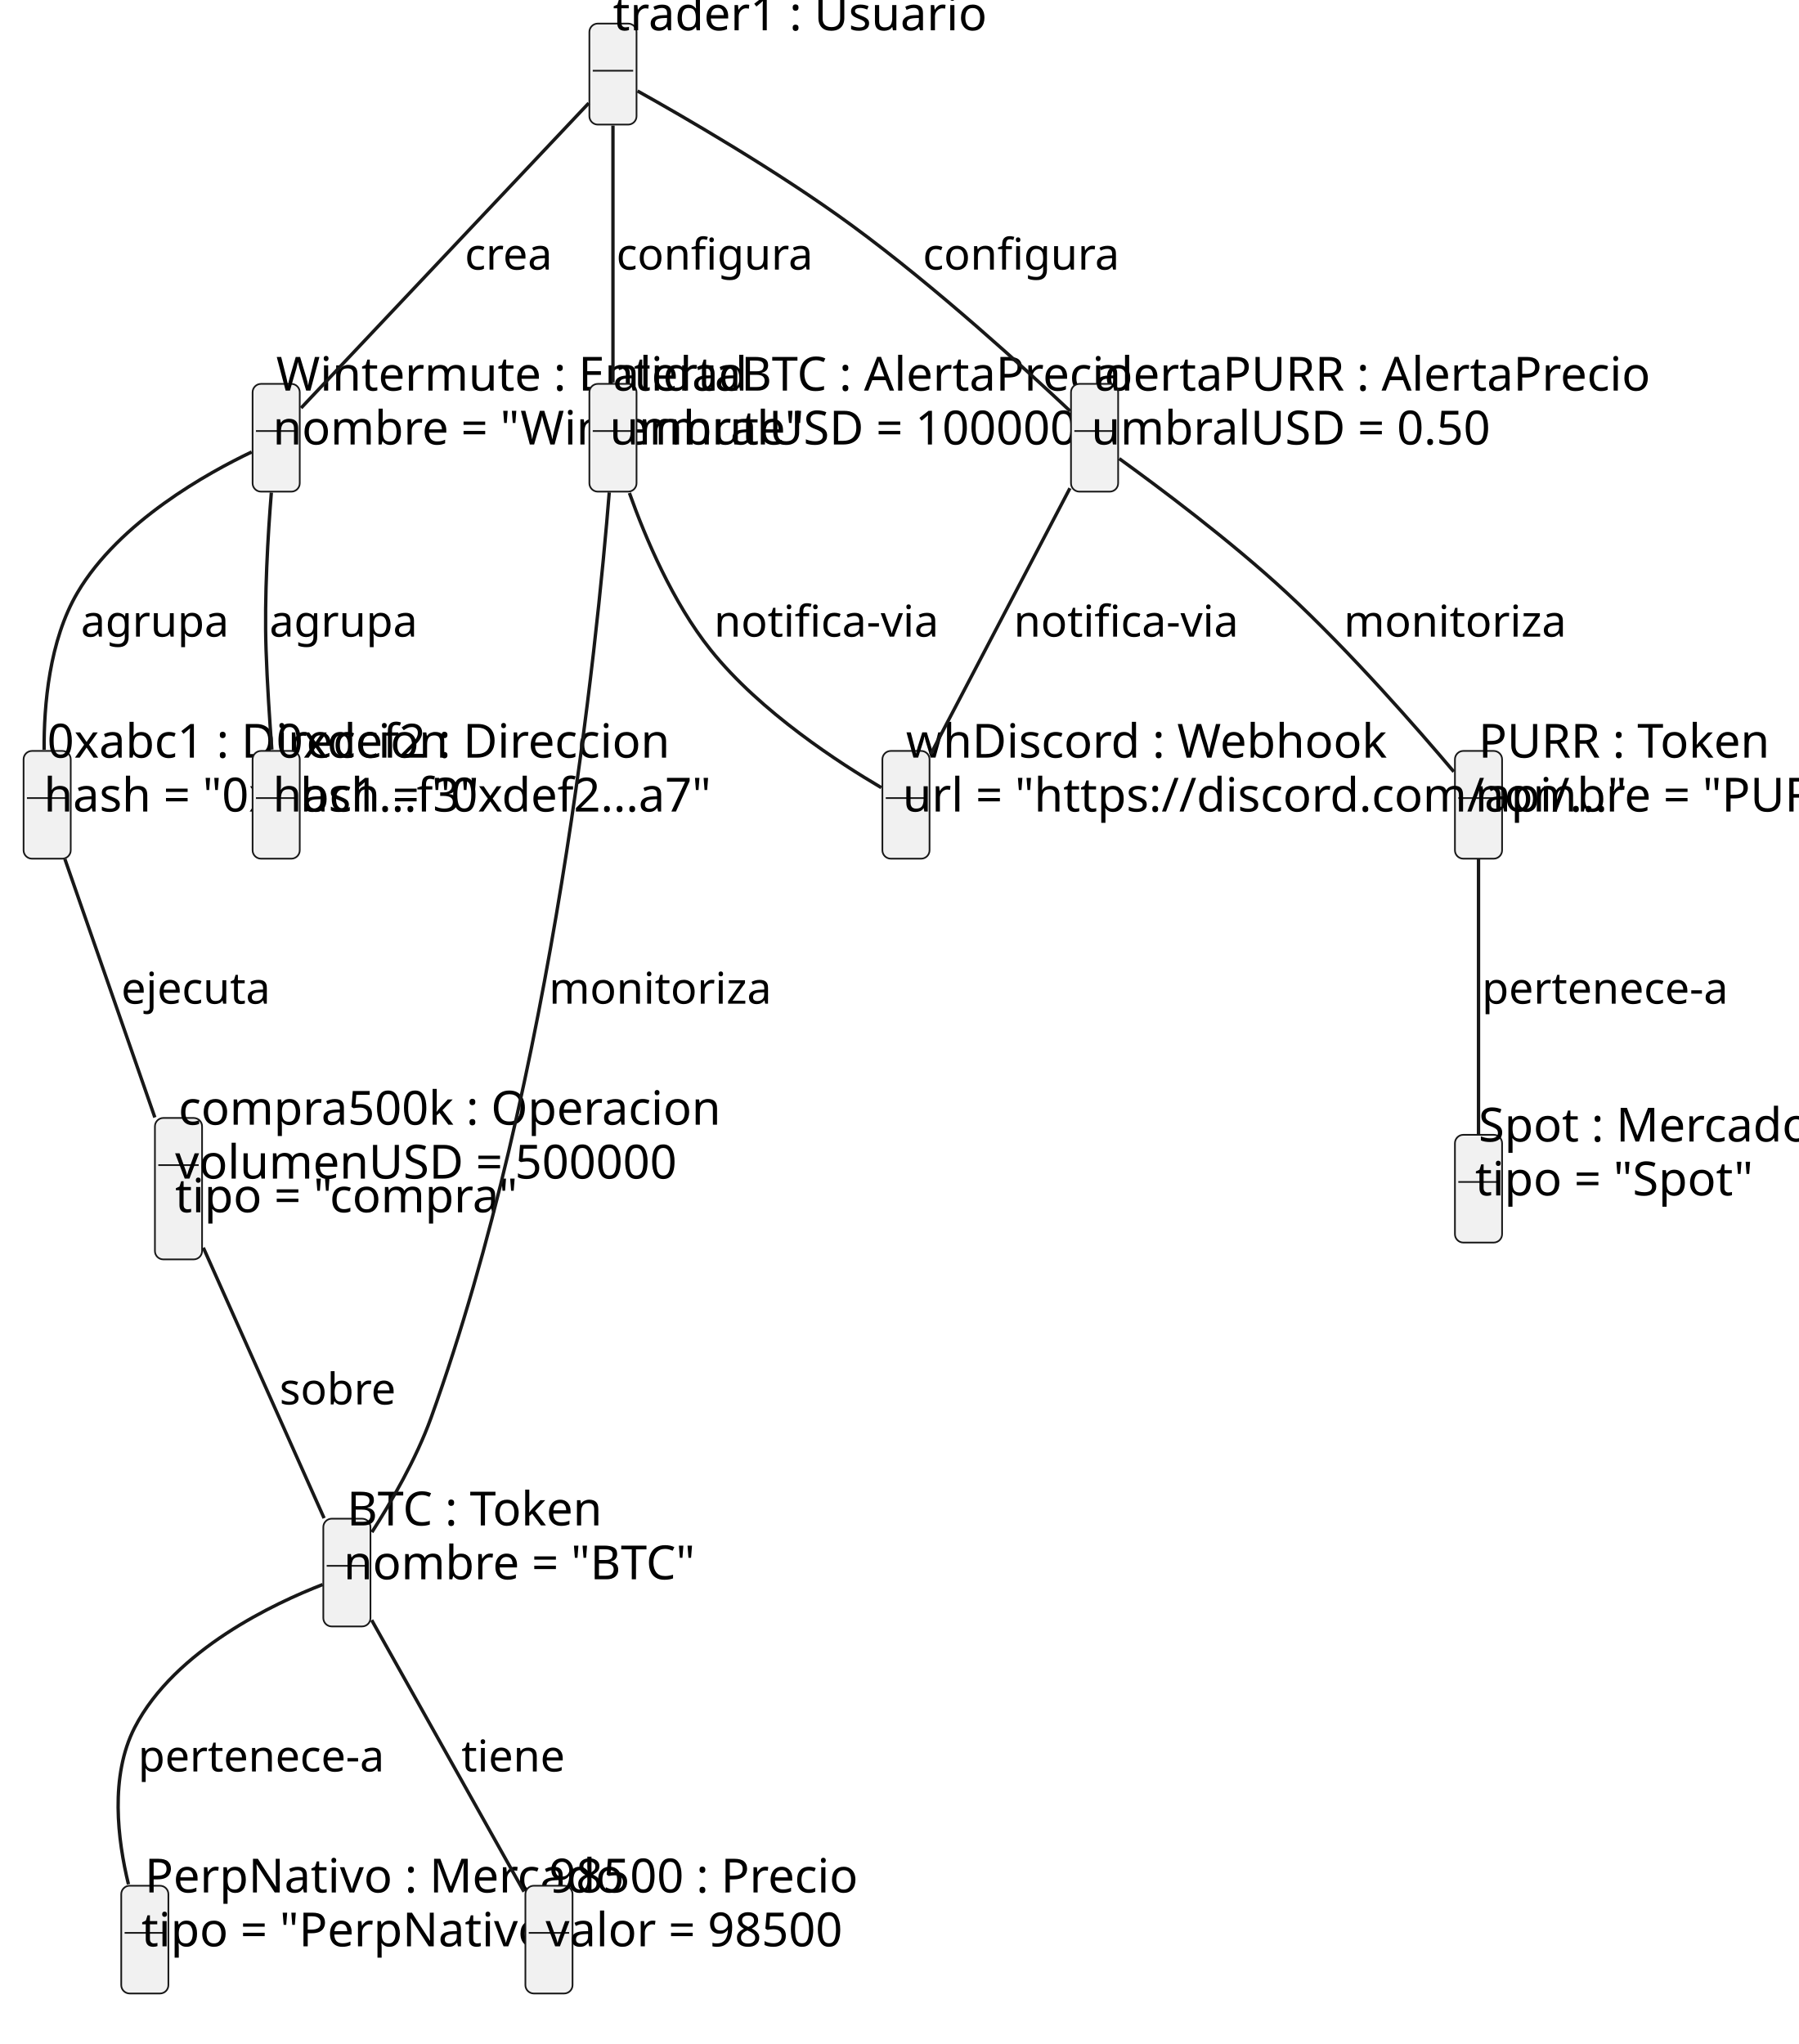
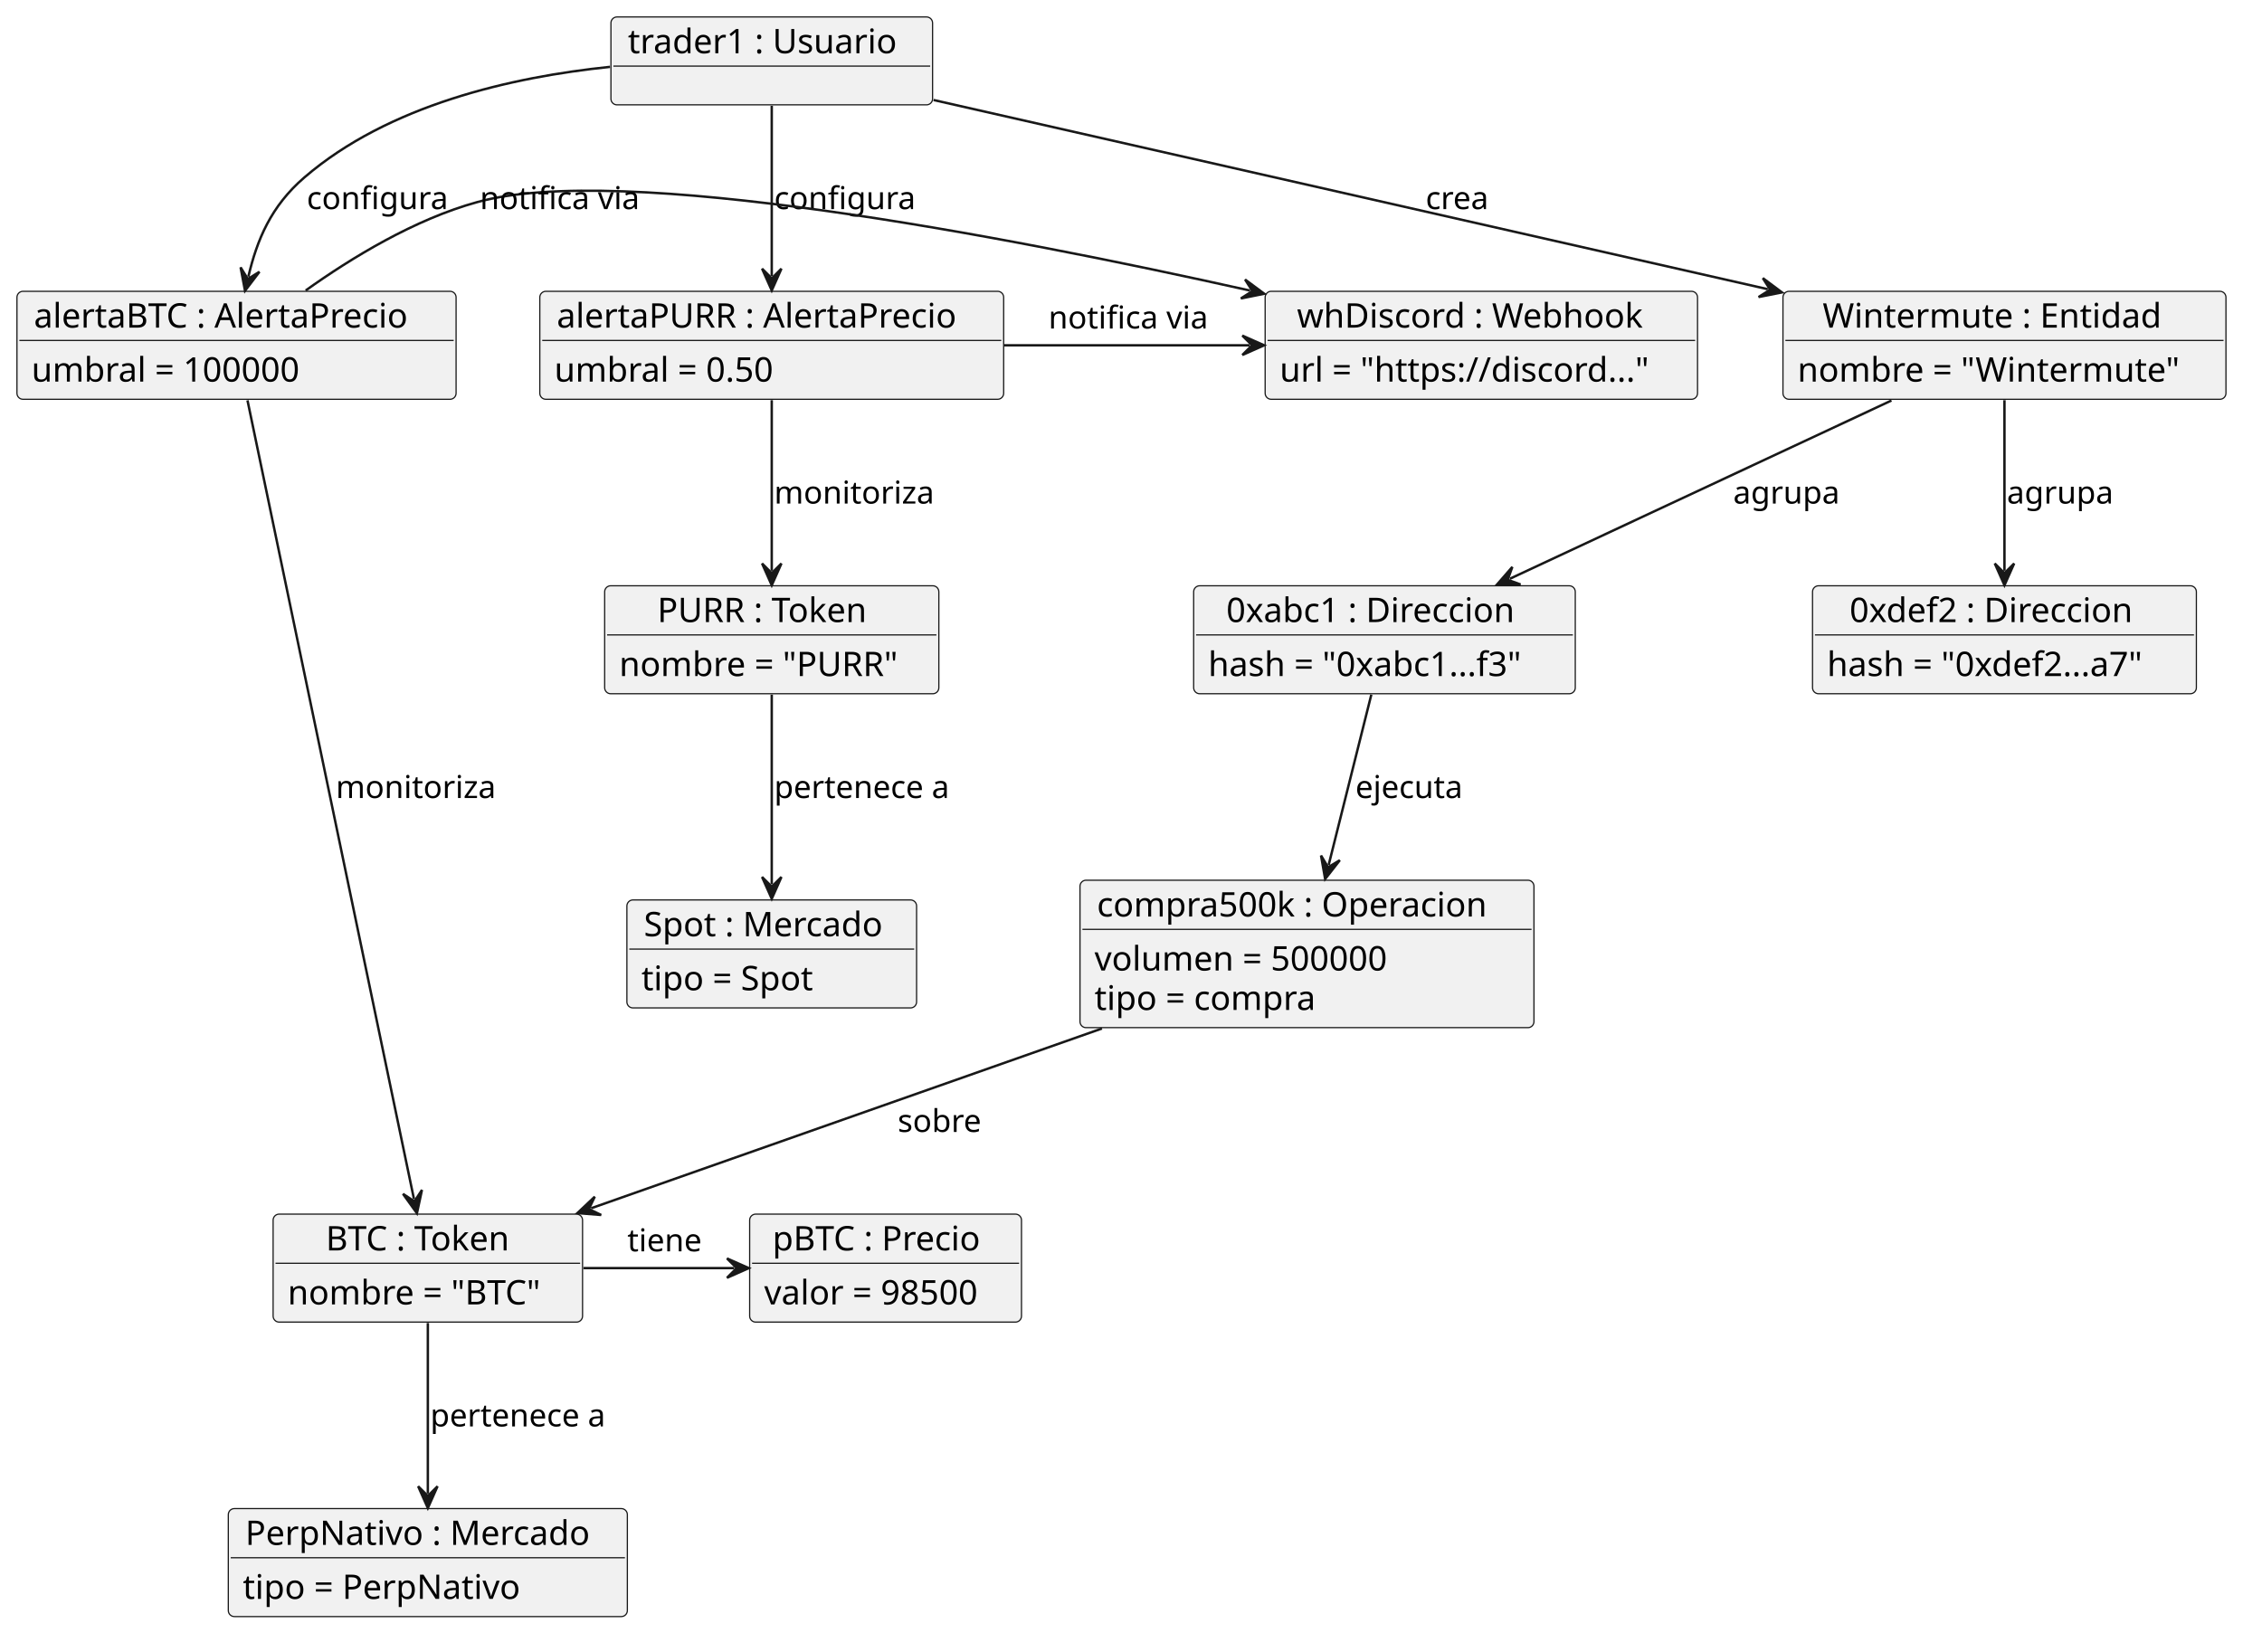
- <svg xmlns="http://www.w3.org/2000/svg" contentStyleType="text/css" data-diagram-type="CLASS" height="607px" preserveAspectRatio="none" style="width:534px;height:607px;background:#FFFFFF;" version="1.1" viewBox="0 0 534 607" width="534px" zoomAndPan="magnify">
+ <svg xmlns="http://www.w3.org/2000/svg" contentStyleType="text/css" data-diagram-type="CLASS" height="682px" preserveAspectRatio="none" style="width:934px;height:682px;background:#FFFFFF;" version="1.1" viewBox="0 0 934 682" width="934px" zoomAndPan="magnify">
  <defs />
  <g>
    <g class="entity" data-qualified-name="u1" data-source-line="4" id="ent0002">
-       <rect fill="#F1F1F1" height="30" rx="2.5" ry="2.5" style="stroke:#181818;stroke-width:0.5;" width="14" x="175" y="7" />
-       <text fill="#000000" font-family="sans-serif" font-size="14" lengthAdjust="spacing" textLength="0" x="182" y="9">trader1 : Usuario</text>
-       <line style="stroke:#181818;stroke-width:0.5;" x1="176" x2="188" y1="21" y2="21" />
+       <rect fill="#F1F1F1" height="36.297" rx="2.5" ry="2.5" style="stroke:#181818;stroke-width:0.5;" width="132.809" x="252.26" y="7" />
+       <text fill="#000000" font-family="sans-serif" font-size="14" lengthAdjust="spacing" textLength="118.809" x="259.26" y="21.995">trader1 : Usuario</text>
+       <line style="stroke:#181818;stroke-width:0.5;" x1="253.26" x2="384.069" y1="27.297" y2="27.297" />
    </g>
    <g class="entity" data-qualified-name="e1" data-source-line="6" id="ent0003">
-       <rect fill="#F1F1F1" height="32" rx="2.5" ry="2.5" style="stroke:#181818;stroke-width:0.5;" width="14" x="75" y="114" />
-       <text fill="#000000" font-family="sans-serif" font-size="14" lengthAdjust="spacing" textLength="0" x="82" y="116">Wintermute : Entidad</text>
-       <line style="stroke:#181818;stroke-width:0.5;" x1="76" x2="88" y1="128" y2="128" />
-       <text fill="#000000" font-family="sans-serif" font-size="14" lengthAdjust="spacing" textLength="0" x="81" y="132">nombre = "Wintermute"</text>
+       <rect fill="#F1F1F1" height="44.594" rx="2.5" ry="2.5" style="stroke:#181818;stroke-width:0.5;" width="182.919" x="736.2" y="120.29" />
+       <text fill="#000000" font-family="sans-serif" font-size="14" lengthAdjust="spacing" textLength="150.144" x="752.587" y="135.285">Wintermute : Entidad</text>
+       <line style="stroke:#181818;stroke-width:0.5;" x1="737.2" x2="918.119" y1="140.587" y2="140.587" />
+       <text fill="#000000" font-family="sans-serif" font-size="14" lengthAdjust="spacing" textLength="170.919" x="742.2" y="157.582">nombre = "Wintermute"</text>
    </g>
    <g class="entity" data-qualified-name="d1" data-source-line="10" id="ent0004">
-       <rect fill="#F1F1F1" height="32" rx="2.5" ry="2.5" style="stroke:#181818;stroke-width:0.5;" width="14" x="7" y="223" />
-       <text fill="#000000" font-family="sans-serif" font-size="14" lengthAdjust="spacing" textLength="0" x="14" y="225">0xabc1 : Direccion</text>
-       <line style="stroke:#181818;stroke-width:0.5;" x1="8" x2="20" y1="237" y2="237" />
-       <text fill="#000000" font-family="sans-serif" font-size="14" lengthAdjust="spacing" textLength="0" x="13" y="241">hash = "0xabc1...f3"</text>
+       <rect fill="#F1F1F1" height="44.594" rx="2.5" ry="2.5" style="stroke:#181818;stroke-width:0.5;" width="157.578" x="492.87" y="241.89" />
+       <text fill="#000000" font-family="sans-serif" font-size="14" lengthAdjust="spacing" textLength="130.642" x="506.338" y="256.885">0xabc1 : Direccion</text>
+       <line style="stroke:#181818;stroke-width:0.5;" x1="493.87" x2="649.448" y1="262.187" y2="262.187" />
+       <text fill="#000000" font-family="sans-serif" font-size="14" lengthAdjust="spacing" textLength="145.578" x="498.87" y="279.182">hash = "0xabc1...f3"</text>
    </g>
    <g class="entity" data-qualified-name="d2" data-source-line="14" id="ent0005">
-       <rect fill="#F1F1F1" height="32" rx="2.5" ry="2.5" style="stroke:#181818;stroke-width:0.5;" width="14" x="75" y="223" />
-       <text fill="#000000" font-family="sans-serif" font-size="14" lengthAdjust="spacing" textLength="0" x="82" y="225">0xdef2 : Direccion</text>
-       <line style="stroke:#181818;stroke-width:0.5;" x1="76" x2="88" y1="237" y2="237" />
-       <text fill="#000000" font-family="sans-serif" font-size="14" lengthAdjust="spacing" textLength="0" x="81" y="241">hash = "0xdef2...a7"</text>
+       <rect fill="#F1F1F1" height="44.594" rx="2.5" ry="2.5" style="stroke:#181818;stroke-width:0.5;" width="158.494" x="748.41" y="241.89" />
+       <text fill="#000000" font-family="sans-serif" font-size="14" lengthAdjust="spacing" textLength="127.907" x="763.703" y="256.885">0xdef2 : Direccion</text>
+       <line style="stroke:#181818;stroke-width:0.5;" x1="749.41" x2="905.904" y1="262.187" y2="262.187" />
+       <text fill="#000000" font-family="sans-serif" font-size="14" lengthAdjust="spacing" textLength="146.494" x="754.41" y="279.182">hash = "0xdef2...a7"</text>
    </g>
    <g class="entity" data-qualified-name="t1" data-source-line="18" id="ent0006">
-       <rect fill="#F1F1F1" height="32" rx="2.5" ry="2.5" style="stroke:#181818;stroke-width:0.5;" width="14" x="96" y="451" />
-       <text fill="#000000" font-family="sans-serif" font-size="14" lengthAdjust="spacing" textLength="0" x="103" y="453">BTC : Token</text>
-       <line style="stroke:#181818;stroke-width:0.5;" x1="97" x2="109" y1="465" y2="465" />
-       <text fill="#000000" font-family="sans-serif" font-size="14" lengthAdjust="spacing" textLength="0" x="102" y="469">nombre = "BTC"</text>
+       <rect fill="#F1F1F1" height="44.594" rx="2.5" ry="2.5" style="stroke:#181818;stroke-width:0.5;" width="127.773" x="112.77" y="501.37" />
+       <text fill="#000000" font-family="sans-serif" font-size="14" lengthAdjust="spacing" textLength="84.26" x="134.527" y="516.365">BTC : Token</text>
+       <line style="stroke:#181818;stroke-width:0.5;" x1="113.77" x2="239.543" y1="521.667" y2="521.667" />
+       <text fill="#000000" font-family="sans-serif" font-size="14" lengthAdjust="spacing" textLength="115.773" x="118.77" y="538.662">nombre = "BTC"</text>
    </g>
    <g class="entity" data-qualified-name="m1" data-source-line="22" id="ent0007">
-       <rect fill="#F1F1F1" height="32" rx="2.5" ry="2.5" style="stroke:#181818;stroke-width:0.5;" width="14" x="36" y="560" />
-       <text fill="#000000" font-family="sans-serif" font-size="14" lengthAdjust="spacing" textLength="0" x="43" y="562">PerpNativo : Mercado</text>
-       <line style="stroke:#181818;stroke-width:0.5;" x1="37" x2="49" y1="574" y2="574" />
-       <text fill="#000000" font-family="sans-serif" font-size="14" lengthAdjust="spacing" textLength="0" x="42" y="578">tipo = "PerpNativo"</text>
+       <rect fill="#F1F1F1" height="44.594" rx="2.5" ry="2.5" style="stroke:#181818;stroke-width:0.5;" width="164.773" x="94.27" y="622.97" />
+       <text fill="#000000" font-family="sans-serif" font-size="14" lengthAdjust="spacing" textLength="150.773" x="101.27" y="637.965">PerpNativo : Mercado</text>
+       <line style="stroke:#181818;stroke-width:0.5;" x1="95.27" x2="258.043" y1="643.267" y2="643.267" />
+       <text fill="#000000" font-family="sans-serif" font-size="14" lengthAdjust="spacing" textLength="124.441" x="100.27" y="660.262">tipo = PerpNativo</text>
    </g>
    <g class="entity" data-qualified-name="t2" data-source-line="26" id="ent0008">
-       <rect fill="#F1F1F1" height="32" rx="2.5" ry="2.5" style="stroke:#181818;stroke-width:0.5;" width="14" x="432" y="223" />
-       <text fill="#000000" font-family="sans-serif" font-size="14" lengthAdjust="spacing" textLength="0" x="439" y="225">PURR : Token</text>
-       <line style="stroke:#181818;stroke-width:0.5;" x1="433" x2="445" y1="237" y2="237" />
-       <text fill="#000000" font-family="sans-serif" font-size="14" lengthAdjust="spacing" textLength="0" x="438" y="241">nombre = "PURR"</text>
+       <rect fill="#F1F1F1" height="44.594" rx="2.5" ry="2.5" style="stroke:#181818;stroke-width:0.5;" width="137.986" x="249.67" y="241.89" />
+       <text fill="#000000" font-family="sans-serif" font-size="14" lengthAdjust="spacing" textLength="94.473" x="271.427" y="256.885">PURR : Token</text>
+       <line style="stroke:#181818;stroke-width:0.5;" x1="250.67" x2="386.656" y1="262.187" y2="262.187" />
+       <text fill="#000000" font-family="sans-serif" font-size="14" lengthAdjust="spacing" textLength="125.986" x="255.67" y="279.182">nombre = "PURR"</text>
    </g>
    <g class="entity" data-qualified-name="m2" data-source-line="30" id="ent0009">
-       <rect fill="#F1F1F1" height="32" rx="2.5" ry="2.5" style="stroke:#181818;stroke-width:0.5;" width="14" x="432" y="337" />
-       <text fill="#000000" font-family="sans-serif" font-size="14" lengthAdjust="spacing" textLength="0" x="439" y="339">Spot : Mercado</text>
-       <line style="stroke:#181818;stroke-width:0.5;" x1="433" x2="445" y1="351" y2="351" />
-       <text fill="#000000" font-family="sans-serif" font-size="14" lengthAdjust="spacing" textLength="0" x="438" y="355">tipo = "Spot"</text>
+       <rect fill="#F1F1F1" height="44.594" rx="2.5" ry="2.5" style="stroke:#181818;stroke-width:0.5;" width="119.622" x="258.85" y="371.63" />
+       <text fill="#000000" font-family="sans-serif" font-size="14" lengthAdjust="spacing" textLength="105.622" x="265.85" y="386.625">Spot : Mercado</text>
+       <line style="stroke:#181818;stroke-width:0.5;" x1="259.85" x2="377.472" y1="391.927" y2="391.927" />
+       <text fill="#000000" font-family="sans-serif" font-size="14" lengthAdjust="spacing" textLength="79.29" x="264.85" y="408.922">tipo = Spot</text>
    </g>
    <g class="entity" data-qualified-name="p1" data-source-line="34" id="ent0010">
-       <rect fill="#F1F1F1" height="32" rx="2.5" ry="2.5" style="stroke:#181818;stroke-width:0.5;" width="14" x="156" y="560" />
-       <text fill="#000000" font-family="sans-serif" font-size="14" lengthAdjust="spacing" textLength="0" x="163" y="562">98500 : Precio</text>
-       <line style="stroke:#181818;stroke-width:0.5;" x1="157" x2="169" y1="574" y2="574" />
-       <text fill="#000000" font-family="sans-serif" font-size="14" lengthAdjust="spacing" textLength="0" x="162" y="578">valor = 98500</text>
+       <rect fill="#F1F1F1" height="44.594" rx="2.5" ry="2.5" style="stroke:#181818;stroke-width:0.5;" width="112.242" x="309.54" y="501.37" />
+       <text fill="#000000" font-family="sans-serif" font-size="14" lengthAdjust="spacing" textLength="93.399" x="318.961" y="516.365">pBTC : Precio</text>
+       <line style="stroke:#181818;stroke-width:0.5;" x1="310.54" x2="420.782" y1="521.667" y2="521.667" />
+       <text fill="#000000" font-family="sans-serif" font-size="14" lengthAdjust="spacing" textLength="100.242" x="315.54" y="538.662">valor = 98500</text>
    </g>
    <g class="entity" data-qualified-name="op1" data-source-line="38" id="ent0011">
-       <rect fill="#F1F1F1" height="42" rx="2.5" ry="2.5" style="stroke:#181818;stroke-width:0.5;" width="14" x="46" y="332" />
-       <text fill="#000000" font-family="sans-serif" font-size="14" lengthAdjust="spacing" textLength="0" x="53" y="334">compra500k : Operacion</text>
-       <line style="stroke:#181818;stroke-width:0.5;" x1="47" x2="59" y1="346" y2="346" />
-       <text fill="#000000" font-family="sans-serif" font-size="14" lengthAdjust="spacing" textLength="0" x="52" y="350">volumenUSD = 500000</text>
-       <text fill="#000000" font-family="sans-serif" font-size="14" lengthAdjust="spacing" textLength="0" x="52" y="360">tipo = "compra"</text>
+       <rect fill="#F1F1F1" height="60.891" rx="2.5" ry="2.5" style="stroke:#181818;stroke-width:0.5;" width="187.448" x="445.94" y="363.48" />
+       <text fill="#000000" font-family="sans-serif" font-size="14" lengthAdjust="spacing" textLength="173.448" x="452.94" y="378.475">compra500k : Operacion</text>
+       <line style="stroke:#181818;stroke-width:0.5;" x1="446.94" x2="632.388" y1="383.777" y2="383.777" />
+       <text fill="#000000" font-family="sans-serif" font-size="14" lengthAdjust="spacing" textLength="134.811" x="451.94" y="400.772">volumen = 500000</text>
+       <text fill="#000000" font-family="sans-serif" font-size="14" lengthAdjust="spacing" textLength="100.584" x="451.94" y="417.069">tipo = compra</text>
    </g>
    <g class="entity" data-qualified-name="a1" data-source-line="43" id="ent0012">
-       <rect fill="#F1F1F1" height="32" rx="2.5" ry="2.5" style="stroke:#181818;stroke-width:0.5;" width="14" x="175" y="114" />
-       <text fill="#000000" font-family="sans-serif" font-size="14" lengthAdjust="spacing" textLength="0" x="182" y="116">alertaBTC : AlertaPrecio</text>
-       <line style="stroke:#181818;stroke-width:0.5;" x1="176" x2="188" y1="128" y2="128" />
-       <text fill="#000000" font-family="sans-serif" font-size="14" lengthAdjust="spacing" textLength="0" x="181" y="132">umbralUSD = 100000</text>
+       <rect fill="#F1F1F1" height="44.594" rx="2.5" ry="2.5" style="stroke:#181818;stroke-width:0.5;" width="181.323" x="7" y="120.29" />
+       <text fill="#000000" font-family="sans-serif" font-size="14" lengthAdjust="spacing" textLength="167.323" x="14" y="135.285">alertaBTC : AlertaPrecio</text>
+       <line style="stroke:#181818;stroke-width:0.5;" x1="8" x2="187.323" y1="140.587" y2="140.587" />
+       <text fill="#000000" font-family="sans-serif" font-size="14" lengthAdjust="spacing" textLength="123.696" x="13" y="157.582">umbral = 100000</text>
    </g>
    <g class="entity" data-qualified-name="a2" data-source-line="47" id="ent0013">
-       <rect fill="#F1F1F1" height="32" rx="2.5" ry="2.5" style="stroke:#181818;stroke-width:0.5;" width="14" x="318" y="114" />
-       <text fill="#000000" font-family="sans-serif" font-size="14" lengthAdjust="spacing" textLength="0" x="325" y="116">alertaPURR : AlertaPrecio</text>
-       <line style="stroke:#181818;stroke-width:0.5;" x1="319" x2="331" y1="128" y2="128" />
-       <text fill="#000000" font-family="sans-serif" font-size="14" lengthAdjust="spacing" textLength="0" x="324" y="132">umbralUSD = 0.50</text>
+       <rect fill="#F1F1F1" height="44.594" rx="2.5" ry="2.5" style="stroke:#181818;stroke-width:0.5;" width="191.536" x="222.89" y="120.29" />
+       <text fill="#000000" font-family="sans-serif" font-size="14" lengthAdjust="spacing" textLength="177.536" x="229.89" y="135.285">alertaPURR : AlertaPrecio</text>
+       <line style="stroke:#181818;stroke-width:0.5;" x1="223.89" x2="413.426" y1="140.587" y2="140.587" />
+       <text fill="#000000" font-family="sans-serif" font-size="14" lengthAdjust="spacing" textLength="101.425" x="228.89" y="157.582">umbral = 0.50</text>
    </g>
    <g class="entity" data-qualified-name="w1" data-source-line="51" id="ent0014">
-       <rect fill="#F1F1F1" height="32" rx="2.5" ry="2.5" style="stroke:#181818;stroke-width:0.5;" width="14" x="262" y="223" />
-       <text fill="#000000" font-family="sans-serif" font-size="14" lengthAdjust="spacing" textLength="0" x="269" y="225">whDiscord : Webhook</text>
-       <line style="stroke:#181818;stroke-width:0.5;" x1="263" x2="275" y1="237" y2="237" />
-       <text fill="#000000" font-family="sans-serif" font-size="14" lengthAdjust="spacing" textLength="0" x="268" y="241">url = "https://discord.com/api/..."</text>
+       <rect fill="#F1F1F1" height="44.594" rx="2.5" ry="2.5" style="stroke:#181818;stroke-width:0.5;" width="178.537" x="522.39" y="120.29" />
+       <text fill="#000000" font-family="sans-serif" font-size="14" lengthAdjust="spacing" textLength="152.264" x="535.527" y="135.285">whDiscord : Webhook</text>
+       <line style="stroke:#181818;stroke-width:0.5;" x1="523.39" x2="699.927" y1="140.587" y2="140.587" />
+       <text fill="#000000" font-family="sans-serif" font-size="14" lengthAdjust="spacing" textLength="166.537" x="528.39" y="157.582">url = "https://discord..."</text>
    </g>
-     <g class="link" data-entity-1="ent0002" data-entity-2="ent0003" data-link-type="association" data-source-line="55" id="lnk15">
-       <path codeLine="55" d="M174.81,30.62 C156.45,50.09 107.98,101.46 89.4,121.16" fill="none" id="u1-e1" style="stroke:#181818;stroke-width:1;" />
-       <text fill="#000000" font-family="sans-serif" font-size="13" lengthAdjust="spacing" textLength="28.456" x="138" y="80.067">crea</text>
+     <g class="link" data-entity-1="ent0002" data-entity-2="ent0003" data-link-type="dependency" data-source-line="55" id="lnk15">
+       <path codeLine="55" d="M385.47,41.3 C475.15,61.64 628.989,96.533 729.938,119.423" fill="none" id="u1-to-e1" style="stroke:#181818;stroke-width:1;" />
+       <polygon fill="#181818" points="735.79,120.75,727.897,114.859,730.914,119.644,726.128,122.661,735.79,120.75" style="stroke:#181818;stroke-width:1;" />
+       <text fill="#000000" font-family="sans-serif" font-size="13" lengthAdjust="spacing" textLength="28.456" x="588.66" y="86.357">crea</text>
    </g>
-     <g class="link" data-entity-1="ent0002" data-entity-2="ent0012" data-link-type="association" data-source-line="56" id="lnk16">
-       <path codeLine="56" d="M182,37.3 C182,57.19 182,93.07 182,113.56" fill="none" id="u1-a1" style="stroke:#181818;stroke-width:1;" />
-       <text fill="#000000" font-family="sans-serif" font-size="13" lengthAdjust="spacing" textLength="61.331" x="183" y="80.067">configura</text>
+     <g class="link" data-entity-1="ent0002" data-entity-2="ent0012" data-link-type="dependency" data-source-line="56" id="lnk16">
+       <path codeLine="56" d="M251.89,27.61 C211.17,31.81 160.43,43.37 125.66,73.29 C111.87,85.16 106.139,99.041 102.549,114.241" fill="none" id="u1-to-a1" style="stroke:#181818;stroke-width:1;" />
+       <polygon fill="#181818" points="101.17,120.08,107.132,112.24,102.319,115.214,99.346,110.401,101.17,120.08" style="stroke:#181818;stroke-width:1;" />
+       <text fill="#000000" font-family="sans-serif" font-size="13" lengthAdjust="spacing" textLength="61.331" x="126.66" y="86.357">configura</text>
    </g>
-     <g class="link" data-entity-1="ent0002" data-entity-2="ent0013" data-link-type="association" data-source-line="57" id="lnk17">
-       <path codeLine="57" d="M189.29,27.02 C202.43,34.36 230.78,50.7 253,67 C278.01,85.34 305.11,110.18 317.75,122.08" fill="none" id="u1-a2" style="stroke:#181818;stroke-width:1;" />
-       <text fill="#000000" font-family="sans-serif" font-size="13" lengthAdjust="spacing" textLength="61.331" x="274" y="80.067">configura</text>
+     <g class="link" data-entity-1="ent0002" data-entity-2="ent0013" data-link-type="dependency" data-source-line="57" id="lnk17">
+       <path codeLine="57" d="M318.66,43.68 C318.66,64.12 318.66,91.9 318.66,113.95" fill="none" id="u1-to-a2" style="stroke:#181818;stroke-width:1;" />
+       <polygon fill="#181818" points="318.66,119.95,322.66,110.95,318.66,114.95,314.66,110.95,318.66,119.95" style="stroke:#181818;stroke-width:1;" />
+       <text fill="#000000" font-family="sans-serif" font-size="13" lengthAdjust="spacing" textLength="61.331" x="319.66" y="86.357">configura</text>
    </g>
-     <g class="link" data-entity-1="ent0003" data-entity-2="ent0004" data-link-type="association" data-source-line="58" id="lnk18">
-       <path codeLine="58" d="M74.73,134.22 C61.9,140.33 35.41,154.9 23,176 C14.62,190.25 13.02,209.44 13.1,222.67" fill="none" id="e1-d1" style="stroke:#181818;stroke-width:1;" />
-       <text fill="#000000" font-family="sans-serif" font-size="13" lengthAdjust="spacing" textLength="46.02" x="24" y="189.067">agrupa</text>
+     <g class="link" data-entity-1="ent0003" data-entity-2="ent0004" data-link-type="dependency" data-source-line="58" id="lnk18">
+       <path codeLine="58" d="M781,165.39 C734.71,187.01 669.616,217.42 623.436,239" fill="none" id="e1-to-d1" style="stroke:#181818;stroke-width:1;" />
+       <polygon fill="#181818" points="618,241.54,627.847,241.354,622.53,239.423,624.46,234.106,618,241.54" style="stroke:#181818;stroke-width:1;" />
+       <text fill="#000000" font-family="sans-serif" font-size="13" lengthAdjust="spacing" textLength="46.02" x="715.66" y="207.957">agrupa</text>
    </g>
-     <g class="link" data-entity-1="ent0003" data-entity-2="ent0005" data-link-type="association" data-source-line="59" id="lnk19">
-       <path codeLine="59" d="M80.57,146.28 C79.55,158.83 78.47,177.06 79,193 C79.33,202.86 80.06,213.92 80.72,222.6" fill="none" id="e1-d2" style="stroke:#181818;stroke-width:1;" />
-       <text fill="#000000" font-family="sans-serif" font-size="13" lengthAdjust="spacing" textLength="46.02" x="80" y="189.067">agrupa</text>
+     <g class="link" data-entity-1="ent0003" data-entity-2="ent0005" data-link-type="dependency" data-source-line="59" id="lnk19">
+       <path codeLine="59" d="M827.66,165.25 C827.66,186.92 827.66,214.07 827.66,235.69" fill="none" id="e1-to-d2" style="stroke:#181818;stroke-width:1;" />
+       <polygon fill="#181818" points="827.66,241.69,831.66,232.69,827.66,236.69,823.66,232.69,827.66,241.69" style="stroke:#181818;stroke-width:1;" />
+       <text fill="#000000" font-family="sans-serif" font-size="13" lengthAdjust="spacing" textLength="46.02" x="828.66" y="207.957">agrupa</text>
    </g>
-     <g class="link" data-entity-1="ent0004" data-entity-2="ent0011" data-link-type="association" data-source-line="60" id="lnk20">
-       <path codeLine="60" d="M19.26,255.1 C26.16,274.93 38.3,309.78 45.98,331.84" fill="none" id="d1-op1" style="stroke:#181818;stroke-width:1;" />
-       <text fill="#000000" font-family="sans-serif" font-size="13" lengthAdjust="spacing" textLength="48.058" x="36" y="298.067">ejecuta</text>
+     <g class="link" data-entity-1="ent0004" data-entity-2="ent0011" data-link-type="dependency" data-source-line="60" id="lnk20">
+       <path codeLine="60" d="M566.23,286.85 C560.99,307.78 554.469,333.83 548.619,357.17" fill="none" id="d1-to-op1" style="stroke:#181818;stroke-width:1;" />
+       <polygon fill="#181818" points="547.16,362.99,553.228,355.233,548.376,358.14,545.468,353.288,547.16,362.99" style="stroke:#181818;stroke-width:1;" />
+       <text fill="#000000" font-family="sans-serif" font-size="13" lengthAdjust="spacing" textLength="48.058" x="559.66" y="329.547">ejecuta</text>
    </g>
-     <g class="link" data-entity-1="ent0011" data-entity-2="ent0006" data-link-type="association" data-source-line="61" id="lnk21">
-       <path codeLine="61" d="M60.38,370.53 C70.05,392.19 86.88,429.88 96.23,450.84" fill="none" id="op1-t1" style="stroke:#181818;stroke-width:1;" />
-       <text fill="#000000" font-family="sans-serif" font-size="13" lengthAdjust="spacing" textLength="36.321" x="83" y="417.067">sobre</text>
+     <g class="link" data-entity-1="ent0011" data-entity-2="ent0006" data-link-type="dependency" data-source-line="61" id="lnk21">
+       <path codeLine="61" d="M455.01,424.72 C388.71,448.05 303.67,477.978 244.08,498.948" fill="none" id="op1-to-t1" style="stroke:#181818;stroke-width:1;" />
+       <polygon fill="#181818" points="238.42,500.94,248.238,501.726,243.137,499.28,245.582,494.179,238.42,500.94" style="stroke:#181818;stroke-width:1;" />
+       <text fill="#000000" font-family="sans-serif" font-size="13" lengthAdjust="spacing" textLength="36.321" x="370.66" y="467.437">sobre</text>
    </g>
-     <g class="link" data-entity-1="ent0006" data-entity-2="ent0007" data-link-type="association" data-source-line="62" id="lnk22">
-       <path codeLine="62" d="M95.8,470.56 C81.96,475.93 51.93,489.81 40,513 C32.55,527.47 34.94,546.44 38.14,559.57" fill="none" id="t1-m1" style="stroke:#181818;stroke-width:1;" />
-       <text fill="#000000" font-family="sans-serif" font-size="13" lengthAdjust="spacing" textLength="78.73" x="41" y="526.067">pertenece-a</text>
+     <g class="link" data-entity-1="ent0006" data-entity-2="ent0007" data-link-type="dependency" data-source-line="62" id="lnk22">
+       <path codeLine="62" d="M176.66,546.33 C176.66,568 176.66,595.15 176.66,616.77" fill="none" id="t1-to-m1" style="stroke:#181818;stroke-width:1;" />
+       <polygon fill="#181818" points="176.66,622.77,180.66,613.77,176.66,617.77,172.66,613.77,176.66,622.77" style="stroke:#181818;stroke-width:1;" />
+       <text fill="#000000" font-family="sans-serif" font-size="13" lengthAdjust="spacing" textLength="78.171" x="177.66" y="589.037">pertenece a</text>
    </g>
-     <g class="link" data-entity-1="ent0006" data-entity-2="ent0010" data-link-type="association" data-source-line="63" id="lnk23">
-       <path codeLine="63" d="M110.36,481.12 C121.87,501.66 144.03,541.17 155.58,561.77" fill="none" id="t1-p1" style="stroke:#181818;stroke-width:1;" />
-       <text fill="#000000" font-family="sans-serif" font-size="13" lengthAdjust="spacing" textLength="32.944" x="137" y="526.067">tiene</text>
+     <g class="link" data-entity-1="ent0006" data-entity-2="ent0010" data-link-type="dependency" data-source-line="63" id="lnk23">
+       <path codeLine="63" d="M240.91,523.67 C263.06,523.67 281.7,523.67 303.18,523.67" fill="none" id="t1-to-p1" style="stroke:#181818;stroke-width:1;" />
+       <polygon fill="#181818" points="309.18,523.67,300.18,519.67,304.18,523.67,300.18,527.67,309.18,523.67" style="stroke:#181818;stroke-width:1;" />
+       <text fill="#000000" font-family="sans-serif" font-size="13" lengthAdjust="spacing" textLength="32.944" x="259.04" y="516.737">tiene</text>
    </g>
-     <g class="link" data-entity-1="ent0008" data-entity-2="ent0009" data-link-type="association" data-source-line="64" id="lnk24">
-       <path codeLine="64" d="M439,255.1 C439,276.48 439,315.34 439,336.78" fill="none" id="t2-m2" style="stroke:#181818;stroke-width:1;" />
-       <text fill="#000000" font-family="sans-serif" font-size="13" lengthAdjust="spacing" textLength="78.73" x="440" y="298.067">pertenece-a</text>
+     <g class="link" data-entity-1="ent0008" data-entity-2="ent0009" data-link-type="dependency" data-source-line="64" id="lnk24">
+       <path codeLine="64" d="M318.66,286.85 C318.66,310.34 318.66,341.62 318.66,365.15" fill="none" id="t2-to-m2" style="stroke:#181818;stroke-width:1;" />
+       <polygon fill="#181818" points="318.66,371.15,322.66,362.15,318.66,366.15,314.66,362.15,318.66,371.15" style="stroke:#181818;stroke-width:1;" />
+       <text fill="#000000" font-family="sans-serif" font-size="13" lengthAdjust="spacing" textLength="78.171" x="319.66" y="329.547">pertenece a</text>
    </g>
-     <g class="link" data-entity-1="ent0012" data-entity-2="ent0006" data-link-type="association" data-source-line="65" id="lnk25">
-       <path codeLine="65" d="M180.9,146.24 C177.37,190.11 164.35,320.05 128,421 C123.58,433.28 116.07,446.19 110.43,455.01" fill="none" id="a1-t1" style="stroke:#181818;stroke-width:1;" />
-       <text fill="#000000" font-family="sans-serif" font-size="13" lengthAdjust="spacing" textLength="69.266" x="163" y="298.067">monitoriza</text>
+     <g class="link" data-entity-1="ent0012" data-entity-2="ent0006" data-link-type="dependency" data-source-line="65" id="lnk25">
+       <path codeLine="65" d="M102.19,165.33 C116.13,232.2 157.016,428.396 170.926,495.136" fill="none" id="a1-to-t1" style="stroke:#181818;stroke-width:1;" />
+       <polygon fill="#181818" points="172.15,501.01,174.23,491.383,171.13,496.115,166.398,493.015,172.15,501.01" style="stroke:#181818;stroke-width:1;" />
+       <text fill="#000000" font-family="sans-serif" font-size="13" lengthAdjust="spacing" textLength="69.266" x="138.66" y="329.547">monitoriza</text>
    </g>
-     <g class="link" data-entity-1="ent0013" data-entity-2="ent0008" data-link-type="association" data-source-line="66" id="lnk26">
-       <path codeLine="66" d="M332.32,136.19 C343.46,144.23 365.18,160.4 382,176 C401.08,193.7 421.18,216.76 431.66,229.17" fill="none" id="a2-t2" style="stroke:#181818;stroke-width:1;" />
-       <text fill="#000000" font-family="sans-serif" font-size="13" lengthAdjust="spacing" textLength="69.266" x="399" y="189.067">monitoriza</text>
+     <g class="link" data-entity-1="ent0013" data-entity-2="ent0008" data-link-type="dependency" data-source-line="66" id="lnk26">
+       <path codeLine="66" d="M318.66,165.25 C318.66,186.92 318.66,214.07 318.66,235.69" fill="none" id="a2-to-t2" style="stroke:#181818;stroke-width:1;" />
+       <polygon fill="#181818" points="318.66,241.69,322.66,232.69,318.66,236.69,314.66,232.69,318.66,241.69" style="stroke:#181818;stroke-width:1;" />
+       <text fill="#000000" font-family="sans-serif" font-size="13" lengthAdjust="spacing" textLength="69.266" x="319.66" y="207.957">monitoriza</text>
    </g>
-     <g class="link" data-entity-1="ent0012" data-entity-2="ent0014" data-link-type="association" data-source-line="67" id="lnk27">
-       <path codeLine="67" d="M186.89,146.4 C191.61,159.68 199.72,178.89 211,193 C225.8,211.52 249.71,226.88 261.68,233.9" fill="none" id="a1-w1" style="stroke:#181818;stroke-width:1;" />
-       <text fill="#000000" font-family="sans-serif" font-size="13" lengthAdjust="spacing" textLength="72.166" x="212" y="189.067">notifica-via</text>
+     <g class="link" data-entity-1="ent0012" data-entity-2="ent0014" data-link-type="dependency" data-source-line="67" id="lnk27">
+       <path codeLine="67" d="M126.22,119.95 C145.15,106.44 171.19,90.56 197.16,83.43 C256.56,67.1 413.164,97.024 516.164,119.994" fill="none" id="a1-to-w1" style="stroke:#181818;stroke-width:1;" />
+       <polygon fill="#181818" points="522.02,121.3,514.106,115.437,517.14,120.212,512.365,123.245,522.02,121.3" style="stroke:#181818;stroke-width:1;" />
+       <text fill="#000000" font-family="sans-serif" font-size="13" lengthAdjust="spacing" textLength="71.608" x="198.16" y="86.357">notifica via</text>
    </g>
-     <g class="link" data-entity-1="ent0013" data-entity-2="ent0014" data-link-type="association" data-source-line="68" id="lnk28">
-       <path codeLine="68" d="M317.68,144.99 C306.95,165.49 287.06,203.5 276.32,224.01" fill="none" id="a2-w1" style="stroke:#181818;stroke-width:1;" />
-       <text fill="#000000" font-family="sans-serif" font-size="13" lengthAdjust="spacing" textLength="72.166" x="301" y="189.067">notifica-via</text>
+     <g class="link" data-entity-1="ent0013" data-entity-2="ent0014" data-link-type="dependency" data-source-line="68" id="lnk28">
+       <path codeLine="68" d="M414.6,142.59 C449.15,142.59 481.97,142.59 515.97,142.59" fill="none" id="a2-to-w1" style="stroke:#181818;stroke-width:1;" />
+       <polygon fill="#181818" points="521.97,142.59,512.97,138.59,516.97,142.59,512.97,146.59,521.97,142.59" style="stroke:#181818;stroke-width:1;" />
+       <text fill="#000000" font-family="sans-serif" font-size="13" lengthAdjust="spacing" textLength="71.608" x="432.91" y="135.657">notifica via</text>
    </g>
  </g>
</svg>
